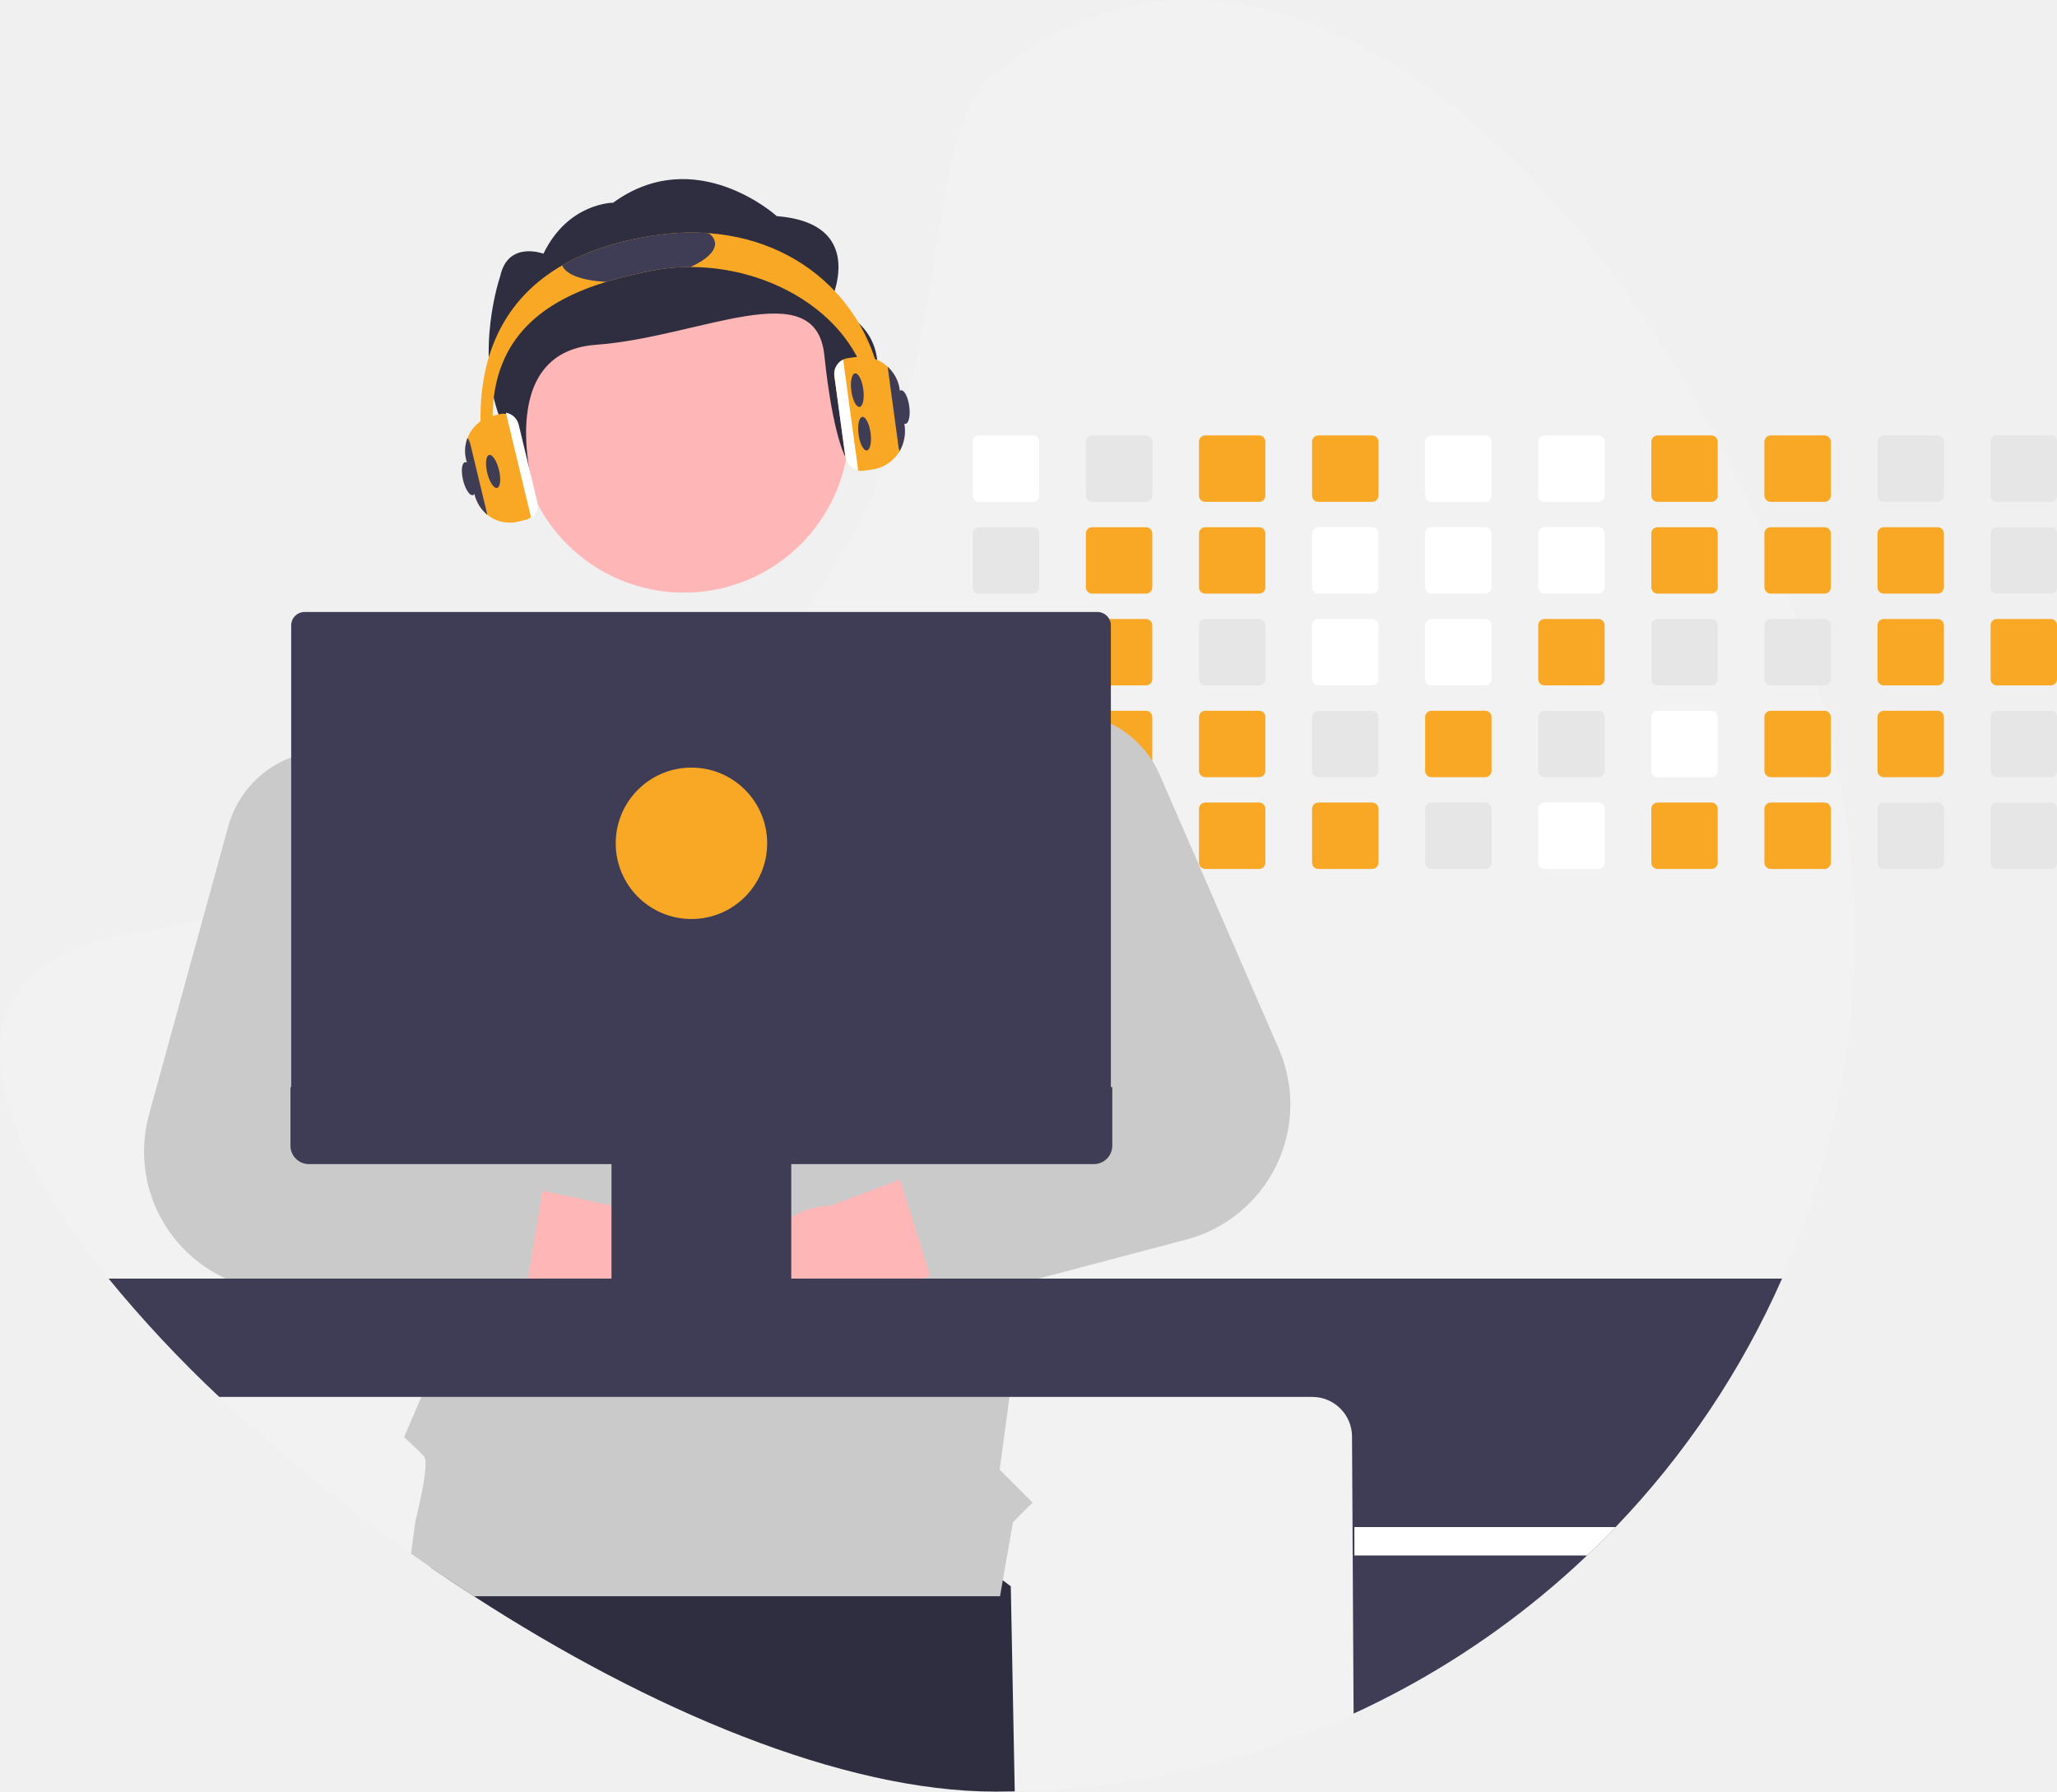
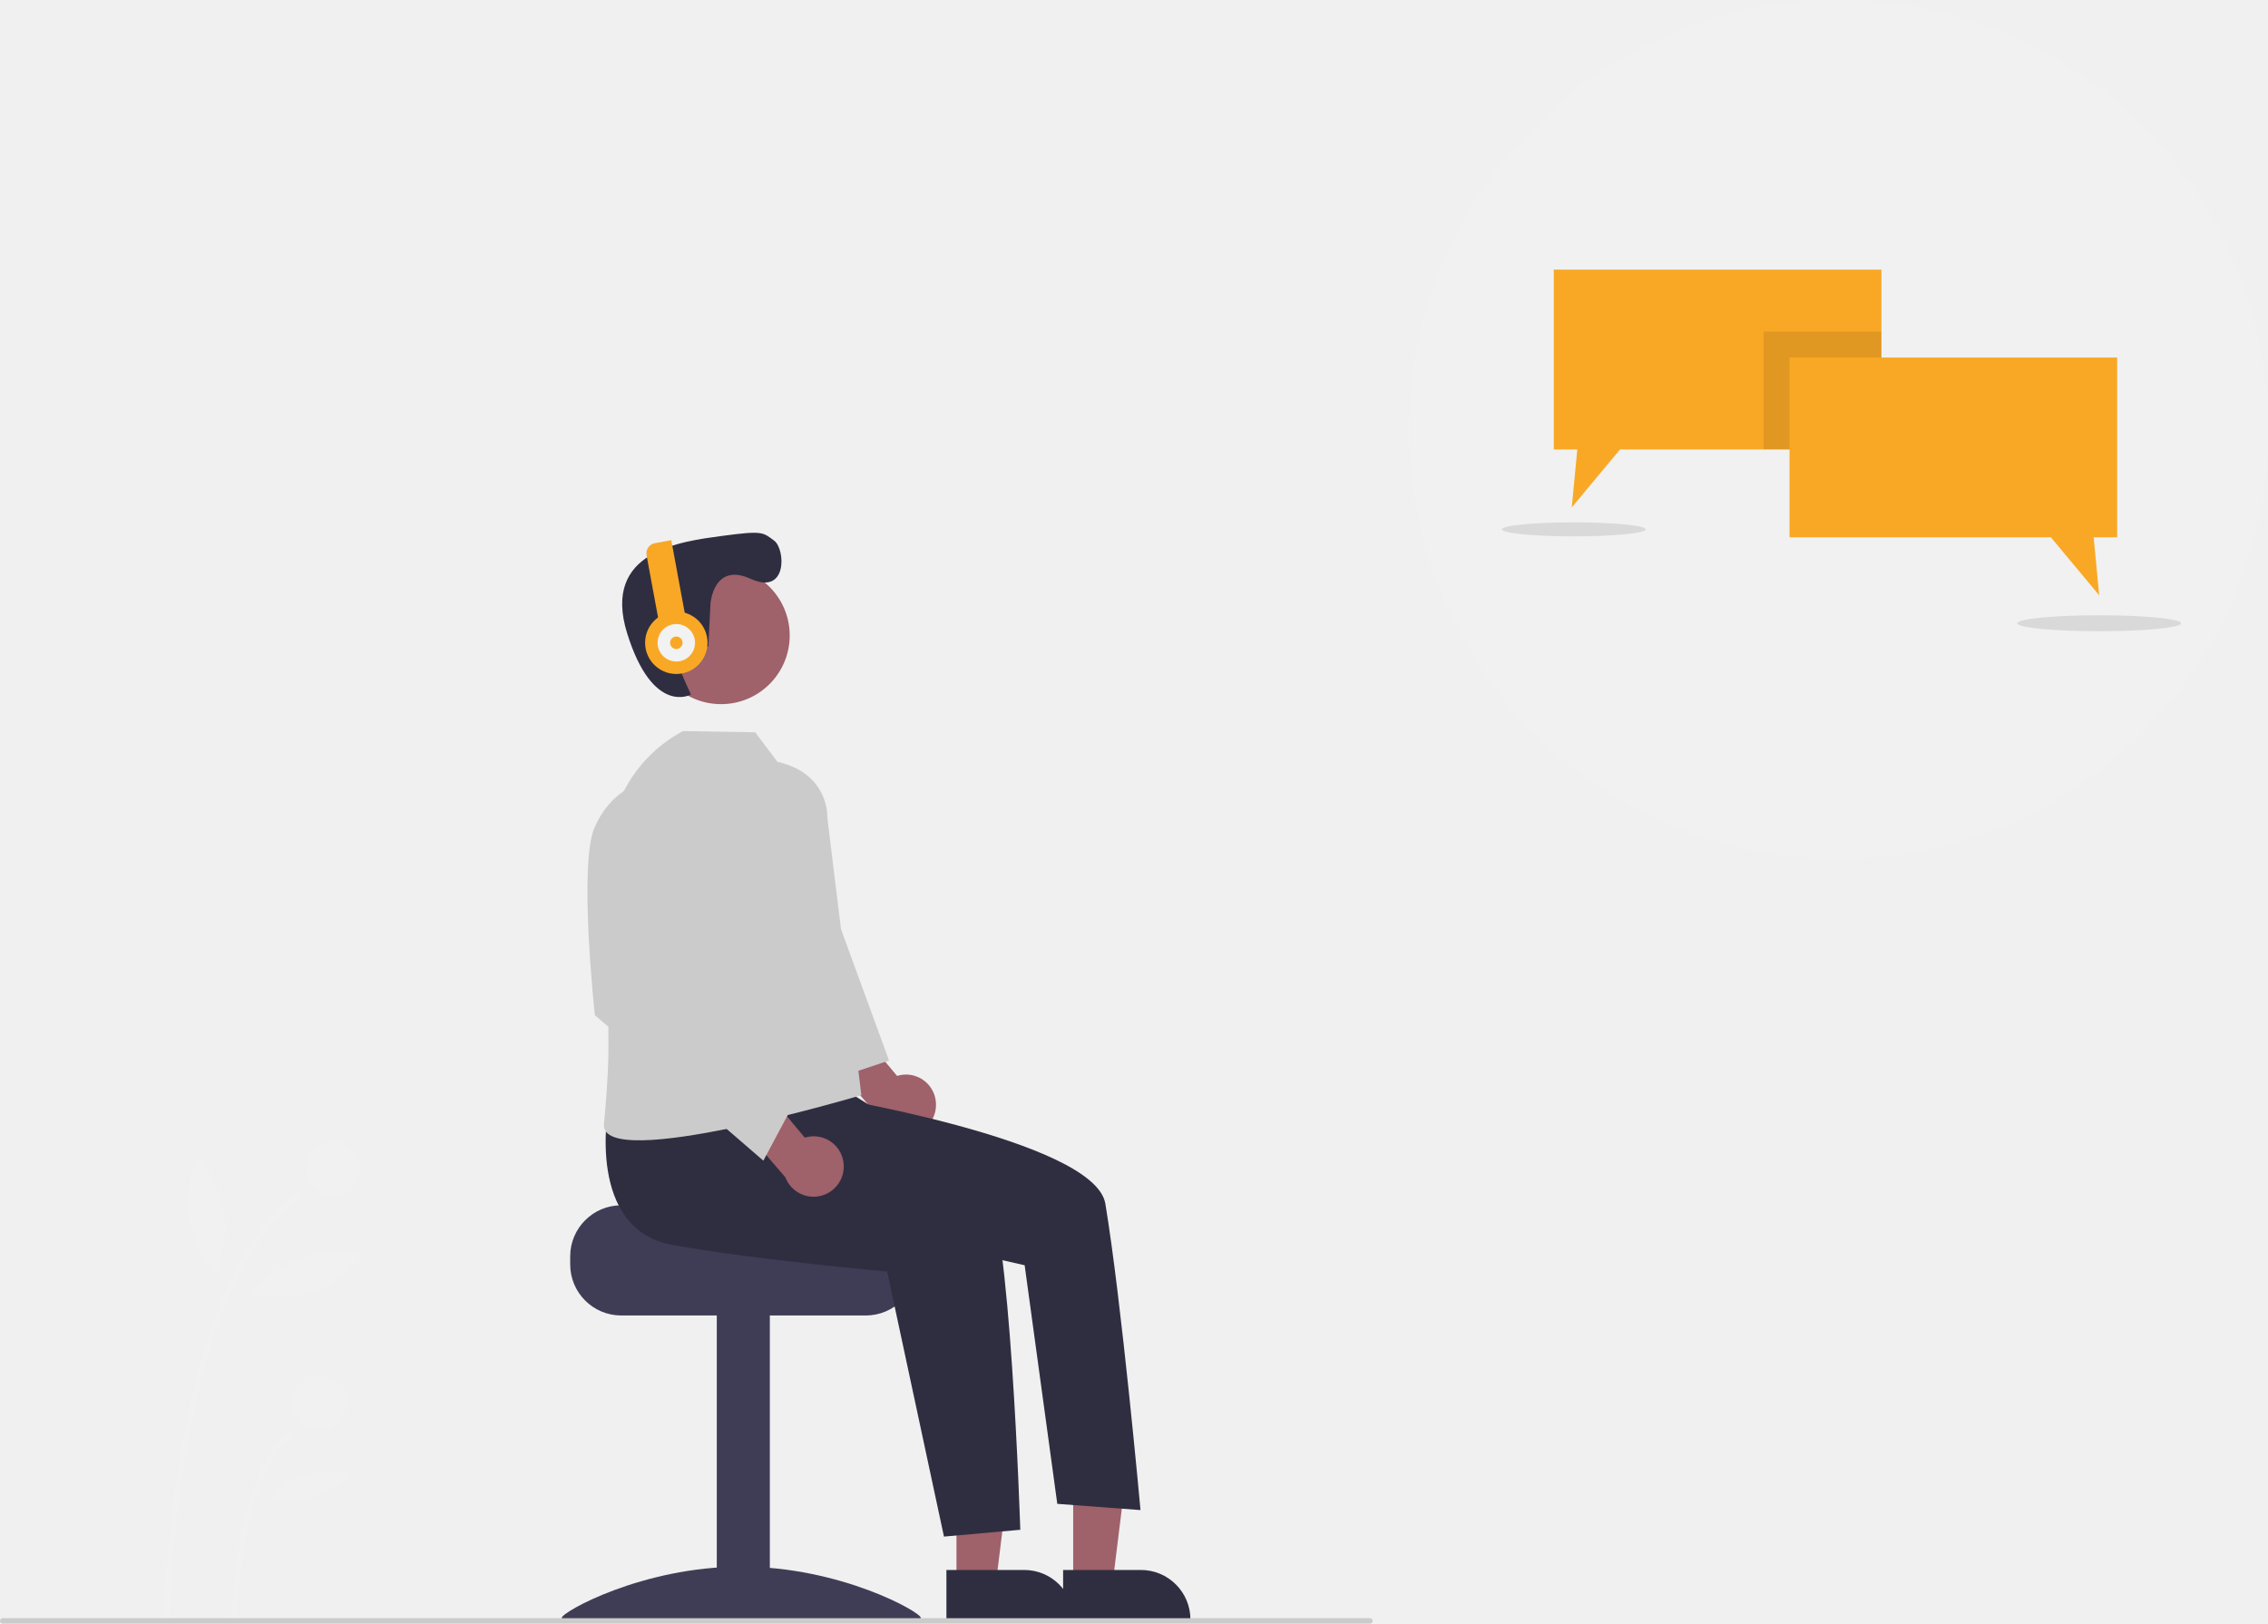
- <svg xmlns="http://www.w3.org/2000/svg" id="f1b25b43-9e03-45b3-af71-047f5bd7d8f3" data-name="Layer 1" width="850.538" height="740.83" viewBox="0 0 850.538 740.83">
-   <path d="M941.609,465.125a354.21,354.21,0,0,1-98.85,245.9q-5.745,6.015-11.8,11.74-9.225,8.775-19.07,16.87a353.934,353.934,0,0,1-217.58,80.69q-3.975.09-7.98.09c-63.43,0-143.21-33.88-215.61-80.78q-8.985-5.82-17.81-11.91-4.125-2.82-8.21-5.72a730.43,730.43,0,0,1-79.32-64.8,514.116,514.116,0,0,1-45.75-48.92c-55.63-68.62-67.9-130.45,11.41-143.16q14.085-2.25,27.34-4.81,19.2-3.69,36.75-7.97,23.64-5.745,44.42-12.46,6.99-2.25,13.66-4.59c65.74-23.09,109.74-53.2,139.69-85.87q7.62-8.295,14.05-16.79a236.055,236.055,0,0,0,17.83-27.12,254.898,254.898,0,0,0,18.41-41.05l.27-.78c23.83-68.74,16.58-132.5,42.87-153.84,112.38-91.23,252.29,38.69,317.96,191.9q4.965,11.58,9.34,23.3,1.965,5.235,3.79,10.49,4.8,13.695,8.71,27.46,1.5,5.25,2.86,10.49c.97,3.77,1.9,7.53,2.76,11.29C938.139,412.305,941.609,439.455,941.609,465.125Z" transform="translate(-174.731 -79.58524)" fill="#f2f2f2" />
-   <path d="M594.309,820.325q-3.975.09-7.98.09c-63.43,0-143.21-33.88-215.61-80.78q-8.985-5.82-17.81-11.91l5.16-31.4,156.21-20.74,78.4,59.95Z" transform="translate(-174.731 -79.58524)" fill="#2f2e41" />
-   <path d="M601.829,259.635h-22.26a2.601,2.601,0,0,0-2.6,2.6v22.27a2.593,2.593,0,0,0,2.6,2.59h22.26a2.599,2.599,0,0,0,2.6-2.59v-22.27A2.608,2.608,0,0,0,601.829,259.635Z" transform="translate(-174.731 -79.58524)" fill="#fff" />
-   <path d="M601.829,297.585h-22.26a2.601,2.601,0,0,0-2.6,2.6v22.27a2.593,2.593,0,0,0,2.6,2.59h22.26a2.599,2.599,0,0,0,2.6-2.59v-22.27A2.608,2.608,0,0,0,601.829,297.585Z" transform="translate(-174.731 -79.58524)" fill="#e6e6e6" />
-   <path d="M601.829,335.535h-22.26a2.601,2.601,0,0,0-2.6,2.6v22.26a2.595,2.595,0,0,0,2.6,2.6h22.26a2.601,2.601,0,0,0,2.6-2.6v-22.26A2.608,2.608,0,0,0,601.829,335.535Z" transform="translate(-174.731 -79.58524)" fill="#e6e6e6" />
-   <path d="M604.389,375.625a2.617,2.617,0,0,0-2.56-2.14h-22.26a2.601,2.601,0,0,0-2.6,2.6v22.26a2.595,2.595,0,0,0,2.6,2.6h22.26a2.601,2.601,0,0,0,2.6-2.6v-22.26A2.313,2.313,0,0,0,604.389,375.625Z" transform="translate(-174.731 -79.58524)" fill="#e6e6e6" />
-   <path d="M602.839,411.635a2.634,2.634,0,0,0-1.01-.2h-22.26a2.595,2.595,0,0,0-2.6,2.6v22.26a2.588,2.588,0,0,0,2.6,2.6h22.26a2.601,2.601,0,0,0,2.6-2.6v-22.26A2.616,2.616,0,0,0,602.839,411.635Z" transform="translate(-174.731 -79.58524)" fill="#e6e6e6" />
-   <path d="M648.589,259.635h-22.26a2.601,2.601,0,0,0-2.6,2.6v22.27a2.593,2.593,0,0,0,2.6,2.59h22.26a2.599,2.599,0,0,0,2.6-2.59v-22.27A2.608,2.608,0,0,0,648.589,259.635Z" transform="translate(-174.731 -79.58524)" fill="#e6e6e6" />
-   <path d="M648.589,297.585h-22.26a2.601,2.601,0,0,0-2.6,2.6v22.27a2.593,2.593,0,0,0,2.6,2.59h22.26a2.599,2.599,0,0,0,2.6-2.59v-22.27A2.608,2.608,0,0,0,648.589,297.585Z" transform="translate(-174.731 -79.58524)" fill="#f9a826" />
-   <path d="M648.589,335.535h-22.26a2.601,2.601,0,0,0-2.6,2.6v22.26a2.595,2.595,0,0,0,2.6,2.6h22.26a2.601,2.601,0,0,0,2.6-2.6v-22.26A2.608,2.608,0,0,0,648.589,335.535Z" transform="translate(-174.731 -79.58524)" fill="#f9a826" />
-   <path d="M648.589,373.485h-22.26a2.593,2.593,0,0,0-2.46,1.78,2.478,2.478,0,0,0-.14.82v22.26a2.595,2.595,0,0,0,2.6,2.6h22.26a2.601,2.601,0,0,0,2.6-2.6v-22.26A2.608,2.608,0,0,0,648.589,373.485Z" transform="translate(-174.731 -79.58524)" fill="#f9a826" />
-   <path d="M648.589,411.435h-22.26a2.595,2.595,0,0,0-2.6,2.6v22.26a2.595,2.595,0,0,0,2.6,2.6h22.26a2.601,2.601,0,0,0,2.6-2.6v-22.26A2.601,2.601,0,0,0,648.589,411.435Z" transform="translate(-174.731 -79.58524)" fill="#e6e6e6" />
-   <path d="M695.349,259.635h-22.26a2.601,2.601,0,0,0-2.6,2.6v22.27a2.593,2.593,0,0,0,2.6,2.59h22.26a2.599,2.599,0,0,0,2.6-2.59v-22.27A2.608,2.608,0,0,0,695.349,259.635Z" transform="translate(-174.731 -79.58524)" fill="#f9a826" />
-   <path d="M695.349,297.585h-22.26a2.601,2.601,0,0,0-2.6,2.6v22.27a2.593,2.593,0,0,0,2.6,2.59h22.26a2.599,2.599,0,0,0,2.6-2.59v-22.27A2.608,2.608,0,0,0,695.349,297.585Z" transform="translate(-174.731 -79.58524)" fill="#f9a826" />
-   <path d="M695.349,335.535h-22.26a2.601,2.601,0,0,0-2.6,2.6v22.26a2.595,2.595,0,0,0,2.6,2.6h22.26a2.601,2.601,0,0,0,2.6-2.6v-22.26A2.608,2.608,0,0,0,695.349,335.535Z" transform="translate(-174.731 -79.58524)" fill="#e6e6e6" />
-   <path d="M695.349,373.485h-22.26a2.601,2.601,0,0,0-2.6,2.6v22.26a2.595,2.595,0,0,0,2.6,2.6h22.26a2.601,2.601,0,0,0,2.6-2.6v-22.26A2.608,2.608,0,0,0,695.349,373.485Z" transform="translate(-174.731 -79.58524)" fill="#f9a826" />
-   <path d="M695.349,411.435h-22.26a2.595,2.595,0,0,0-2.6,2.6v22.26a2.595,2.595,0,0,0,2.6,2.6h22.26a2.601,2.601,0,0,0,2.6-2.6v-22.26A2.601,2.601,0,0,0,695.349,411.435Z" transform="translate(-174.731 -79.58524)" fill="#f9a826" />
-   <path d="M742.109,259.635h-22.26a2.601,2.601,0,0,0-2.6,2.6v22.27a2.593,2.593,0,0,0,2.6,2.59h22.26a2.599,2.599,0,0,0,2.6-2.59v-22.27A2.608,2.608,0,0,0,742.109,259.635Z" transform="translate(-174.731 -79.58524)" fill="#f9a826" />
-   <path d="M742.109,297.585h-22.26a2.601,2.601,0,0,0-2.6,2.6v22.27a2.593,2.593,0,0,0,2.6,2.59h22.26a2.599,2.599,0,0,0,2.6-2.59v-22.27A2.608,2.608,0,0,0,742.109,297.585Z" transform="translate(-174.731 -79.58524)" fill="#fff" />
-   <path d="M742.109,335.535h-22.26a2.601,2.601,0,0,0-2.6,2.6v22.26a2.595,2.595,0,0,0,2.6,2.6h22.26a2.601,2.601,0,0,0,2.6-2.6v-22.26A2.608,2.608,0,0,0,742.109,335.535Z" transform="translate(-174.731 -79.58524)" fill="#fff" />
-   <path d="M742.109,373.485h-22.26a2.601,2.601,0,0,0-2.6,2.6v22.26a2.595,2.595,0,0,0,2.6,2.6h22.26a2.601,2.601,0,0,0,2.6-2.6v-22.26A2.608,2.608,0,0,0,742.109,373.485Z" transform="translate(-174.731 -79.58524)" fill="#e6e6e6" />
-   <path d="M742.109,411.435h-22.26a2.595,2.595,0,0,0-2.6,2.6v22.26a2.595,2.595,0,0,0,2.6,2.6h22.26a2.601,2.601,0,0,0,2.6-2.6v-22.26A2.601,2.601,0,0,0,742.109,411.435Z" transform="translate(-174.731 -79.58524)" fill="#f9a826" />
-   <path d="M788.869,259.635h-22.27a2.599,2.599,0,0,0-2.59,2.6v22.27a2.591,2.591,0,0,0,2.59,2.59h22.27a2.599,2.599,0,0,0,2.6-2.59v-22.27A2.608,2.608,0,0,0,788.869,259.635Z" transform="translate(-174.731 -79.58524)" fill="#fff" />
-   <path d="M788.869,297.585h-22.27a2.599,2.599,0,0,0-2.59,2.6v22.27a2.59,2.59,0,0,0,2.59,2.59h22.27a2.599,2.599,0,0,0,2.6-2.59v-22.27A2.608,2.608,0,0,0,788.869,297.585Z" transform="translate(-174.731 -79.58524)" fill="#fff" />
-   <path d="M788.869,335.535h-22.27a2.599,2.599,0,0,0-2.59,2.6v22.26a2.593,2.593,0,0,0,2.59,2.6h22.27a2.601,2.601,0,0,0,2.6-2.6v-22.26A2.608,2.608,0,0,0,788.869,335.535Z" transform="translate(-174.731 -79.58524)" fill="#fff" />
-   <path d="M788.869,373.485h-22.27a2.599,2.599,0,0,0-2.59,2.6v22.26a2.593,2.593,0,0,0,2.59,2.6h22.27a2.601,2.601,0,0,0,2.6-2.6v-22.26A2.608,2.608,0,0,0,788.869,373.485Z" transform="translate(-174.731 -79.58524)" fill="#f9a826" />
-   <path d="M788.869,411.435h-22.27a2.593,2.593,0,0,0-2.59,2.6v22.26a2.593,2.593,0,0,0,2.59,2.6h22.27a2.601,2.601,0,0,0,2.6-2.6v-22.26A2.601,2.601,0,0,0,788.869,411.435Z" transform="translate(-174.731 -79.58524)" fill="#e6e6e6" />
-   <path d="M835.629,259.635h-22.27a2.599,2.599,0,0,0-2.59,2.6v22.27a2.591,2.591,0,0,0,2.59,2.59h22.27a2.599,2.599,0,0,0,2.6-2.59v-22.27A2.608,2.608,0,0,0,835.629,259.635Z" transform="translate(-174.731 -79.58524)" fill="#fff" />
-   <path d="M835.629,297.585h-22.27a2.599,2.599,0,0,0-2.59,2.6v22.27a2.59,2.59,0,0,0,2.59,2.59h22.27a2.599,2.599,0,0,0,2.6-2.59v-22.27A2.608,2.608,0,0,0,835.629,297.585Z" transform="translate(-174.731 -79.58524)" fill="#fff" />
-   <path d="M835.629,335.535h-22.27a2.599,2.599,0,0,0-2.59,2.6v22.26a2.593,2.593,0,0,0,2.59,2.6h22.27a2.601,2.601,0,0,0,2.6-2.6v-22.26A2.608,2.608,0,0,0,835.629,335.535Z" transform="translate(-174.731 -79.58524)" fill="#f9a826" />
-   <path d="M835.629,373.485h-22.27a2.599,2.599,0,0,0-2.59,2.6v22.26a2.593,2.593,0,0,0,2.59,2.6h22.27a2.601,2.601,0,0,0,2.6-2.6v-22.26A2.608,2.608,0,0,0,835.629,373.485Z" transform="translate(-174.731 -79.58524)" fill="#e6e6e6" />
-   <path d="M835.629,411.435h-22.27a2.593,2.593,0,0,0-2.59,2.6v22.26a2.593,2.593,0,0,0,2.59,2.6h22.27a2.601,2.601,0,0,0,2.6-2.6v-22.26A2.601,2.601,0,0,0,835.629,411.435Z" transform="translate(-174.731 -79.58524)" fill="#fff" />
-   <path d="M882.389,259.635h-22.27a2.599,2.599,0,0,0-2.59,2.6v22.27a2.591,2.591,0,0,0,2.59,2.59h22.27a2.599,2.599,0,0,0,2.6-2.59v-22.27A2.608,2.608,0,0,0,882.389,259.635Z" transform="translate(-174.731 -79.58524)" fill="#f9a826" />
-   <path d="M882.389,297.585h-22.27a2.599,2.599,0,0,0-2.59,2.6v22.27a2.59,2.59,0,0,0,2.59,2.59h22.27a2.599,2.599,0,0,0,2.6-2.59v-22.27A2.608,2.608,0,0,0,882.389,297.585Z" transform="translate(-174.731 -79.58524)" fill="#f9a826" />
-   <path d="M882.389,335.535h-22.27a2.599,2.599,0,0,0-2.59,2.6v22.26a2.593,2.593,0,0,0,2.59,2.6h22.27a2.601,2.601,0,0,0,2.6-2.6v-22.26A2.608,2.608,0,0,0,882.389,335.535Z" transform="translate(-174.731 -79.58524)" fill="#e6e6e6" />
-   <path d="M882.389,373.485h-22.27a2.599,2.599,0,0,0-2.59,2.6v22.26a2.593,2.593,0,0,0,2.59,2.6h22.27a2.601,2.601,0,0,0,2.6-2.6v-22.26A2.608,2.608,0,0,0,882.389,373.485Z" transform="translate(-174.731 -79.58524)" fill="#fff" />
-   <path d="M882.389,411.435h-22.27a2.593,2.593,0,0,0-2.59,2.6v22.26a2.593,2.593,0,0,0,2.59,2.6h22.27a2.601,2.601,0,0,0,2.6-2.6v-22.26A2.601,2.601,0,0,0,882.389,411.435Z" transform="translate(-174.731 -79.58524)" fill="#f9a826" />
-   <path d="M929.149,259.635h-22.27a2.599,2.599,0,0,0-2.59,2.6v22.27a2.591,2.591,0,0,0,2.59,2.59h22.27a2.599,2.599,0,0,0,2.6-2.59v-22.27A2.608,2.608,0,0,0,929.149,259.635Z" transform="translate(-174.731 -79.58524)" fill="#f9a826" />
-   <path d="M929.149,297.585h-22.27a2.599,2.599,0,0,0-2.59,2.6v22.27a2.59,2.59,0,0,0,2.59,2.59h22.27a2.599,2.599,0,0,0,2.6-2.59v-22.27A2.608,2.608,0,0,0,929.149,297.585Z" transform="translate(-174.731 -79.58524)" fill="#f9a826" />
-   <path d="M929.149,335.535h-22.27a2.599,2.599,0,0,0-2.59,2.6v22.26a2.593,2.593,0,0,0,2.59,2.6h22.27a2.601,2.601,0,0,0,2.6-2.6v-22.26A2.608,2.608,0,0,0,929.149,335.535Z" transform="translate(-174.731 -79.58524)" fill="#e6e6e6" />
-   <path d="M929.149,373.485h-22.27a2.599,2.599,0,0,0-2.59,2.6v22.26a2.593,2.593,0,0,0,2.59,2.6h22.27a2.601,2.601,0,0,0,2.6-2.6v-22.26A2.608,2.608,0,0,0,929.149,373.485Z" transform="translate(-174.731 -79.58524)" fill="#f9a826" />
-   <path d="M929.149,411.435h-22.27a2.593,2.593,0,0,0-2.59,2.6v22.26a2.593,2.593,0,0,0,2.59,2.6h22.27a2.601,2.601,0,0,0,2.6-2.6v-22.26A2.601,2.601,0,0,0,929.149,411.435Z" transform="translate(-174.731 -79.58524)" fill="#f9a826" />
-   <path d="M975.909,259.635h-22.27a2.599,2.599,0,0,0-2.59,2.6v22.27a2.591,2.591,0,0,0,2.59,2.59h22.27a2.599,2.599,0,0,0,2.6-2.59v-22.27A2.608,2.608,0,0,0,975.909,259.635Z" transform="translate(-174.731 -79.58524)" fill="#e6e6e6" />
-   <path d="M975.909,297.585h-22.27a2.599,2.599,0,0,0-2.59,2.6v22.27a2.59,2.59,0,0,0,2.59,2.59h22.27a2.599,2.599,0,0,0,2.6-2.59v-22.27A2.608,2.608,0,0,0,975.909,297.585Z" transform="translate(-174.731 -79.58524)" fill="#f9a826" />
-   <path d="M975.909,335.535h-22.27a2.599,2.599,0,0,0-2.59,2.6v22.26a2.593,2.593,0,0,0,2.59,2.6h22.27a2.601,2.601,0,0,0,2.6-2.6v-22.26A2.608,2.608,0,0,0,975.909,335.535Z" transform="translate(-174.731 -79.58524)" fill="#f9a826" />
-   <path d="M975.909,373.485h-22.27a2.599,2.599,0,0,0-2.59,2.6v22.26a2.593,2.593,0,0,0,2.59,2.6h22.27a2.601,2.601,0,0,0,2.6-2.6v-22.26A2.608,2.608,0,0,0,975.909,373.485Z" transform="translate(-174.731 -79.58524)" fill="#f9a826" />
-   <path d="M975.909,411.435h-22.27a2.593,2.593,0,0,0-2.59,2.6v22.26a2.593,2.593,0,0,0,2.59,2.6h22.27a2.601,2.601,0,0,0,2.6-2.6v-22.26A2.601,2.601,0,0,0,975.909,411.435Z" transform="translate(-174.731 -79.58524)" fill="#e6e6e6" />
-   <path d="M1022.669,259.635h-22.27a2.599,2.599,0,0,0-2.59,2.6v22.27a2.591,2.591,0,0,0,2.59,2.59h22.27a2.599,2.599,0,0,0,2.6-2.59v-22.27A2.608,2.608,0,0,0,1022.669,259.635Z" transform="translate(-174.731 -79.58524)" fill="#e6e6e6" />
-   <path d="M1022.669,297.585h-22.27a2.599,2.599,0,0,0-2.59,2.6v22.27a2.591,2.591,0,0,0,2.59,2.59h22.27a2.599,2.599,0,0,0,2.6-2.59v-22.27A2.608,2.608,0,0,0,1022.669,297.585Z" transform="translate(-174.731 -79.58524)" fill="#e6e6e6" />
-   <path d="M1022.669,335.535h-22.27a2.599,2.599,0,0,0-2.59,2.6v22.26a2.593,2.593,0,0,0,2.59,2.6h22.27a2.601,2.601,0,0,0,2.6-2.6v-22.26A2.608,2.608,0,0,0,1022.669,335.535Z" transform="translate(-174.731 -79.58524)" fill="#f9a826" />
-   <path d="M1022.669,373.485h-22.27a2.599,2.599,0,0,0-2.59,2.6v22.26a2.593,2.593,0,0,0,2.59,2.6h22.27a2.601,2.601,0,0,0,2.6-2.6v-22.26A2.608,2.608,0,0,0,1022.669,373.485Z" transform="translate(-174.731 -79.58524)" fill="#e6e6e6" />
-   <path d="M1022.669,411.435h-22.27a2.593,2.593,0,0,0-2.59,2.6v22.26a2.593,2.593,0,0,0,2.59,2.6h22.27a2.601,2.601,0,0,0,2.6-2.6v-22.26A2.601,2.601,0,0,0,1022.669,411.435Z" transform="translate(-174.731 -79.58524)" fill="#e6e6e6" />
-   <polygon points="336.095 660.051 335.475 660.051 336.005 659.981 336.095 660.051" fill="#2f2e41" />
-   <circle id="b6132315-04e2-4cdb-a713-107c9cd58b0b" data-name="ab6171fa-7d69-4734-b81c-8dff60f9761b" cx="282.814" cy="176.733" r="68.322" fill="#ffb6b6" />
-   <path id="f4304bdd-ba2d-4fff-b404-410205410c5d" data-name="bf427902-b9bf-4946-b5d7-5c1c7e04535e" d="M517.377,206.226s17.869-34.161-21.444-37.266c0,0-33.515-30.402-67.676-5.558,0,0-18.633,0-28.823,21.086,0,0-14.655-5.558-17.876,9.317,0,0-10.723,31.055,0,59.005,10.723,27.95,14.285,31.055,14.285,31.055s-17.621-58.598,25.27-61.704,90.887-29.909,94.461,4.251,8.953,42.578,8.953,42.578S558.479,220.201,517.377,206.226Z" transform="translate(-174.731 -79.58524)" fill="#2f2e41" />
-   <path d="M634.279,424.695l-.22,1.16-2.47,13.04-17.07,90.2-1.01,5.31-2.12,11.23-2.9,15.32-6.43,33.95-1.84,9.73-.69,3.65-.24,1.28-1.91,10.07-.58,3.04-4.66,34.53-4.07,30.09,13.62,13.62-8.12,8.12-5.33,30.53.01.07H370.719q-13.2-8.55-26.02-17.63l1.79-13.4s6.16-23.93,3.57-26.79c-2.58-2.86-8.24-7.97-8.24-7.97l7.13-16.64.99-2.31-1.66-34.43-.04-.83-.55-11.35-.07-1.46-.11-2.19-2.11-43.68-.04-.72-.64-13.24-.6-12.59-.26-5.31-2.57-53.13-1.74-36.08-1.52-31.41,6.11-2.07,65.35-22.21,27.07-35.19,56.34.42,27.58.21,46.02,42.68,10.47,5,.08.04,7.51,3.59,19.04,9.09,20.13,9.62,10.33,4.93Z" transform="translate(-174.731 -79.58524)" fill="#cacaca" />
-   <path d="M443.84,637.136a30.286,30.286,0,0,1-40.664-22.43L296.617,599.588l37.043-41.902,95.511,20.78a30.45,30.45,0,0,1,14.669,58.67Z" transform="translate(-174.731 -79.58524)" fill="#ffb6b6" />
-   <path d="M396.329,560.955a13.522,13.522,0,0,0-7.89-4.87l-43.72-9.09-4.49-.93a18.933,18.933,0,0,1-12.53-9.07,19.161,19.161,0,0,1-2.45-7.9,18.895,18.895,0,0,1,.89-7.48l15.15-45.65,9.83-29.62a41.792,41.792,0,0,0,2.09-11.05,43.349,43.349,0,0,0-9.07-28.89,42.693,42.693,0,0,0-49.01-13.64c-.25.09-.51.19-.76.29a42.583,42.583,0,0,0-25.31,28.41l-10.68,38.85-22.03,80.09a57.766,57.766,0,0,0,48.96,72.68l62.97,7.38,29.14,3.42a13.497,13.497,0,0,0,14.84-10.73,4.895,4.895,0,0,0,.11-.55l.7-4.32,5.93-36.38.06-.37A13.475,13.475,0,0,0,396.329,560.955Z" transform="translate(-174.731 -79.58524)" fill="#cacaca" />
-   <path d="M511.714,638.302a30.286,30.286,0,0,0,37.094-27.94l103.362-29.994L609.588,544.109l-91.626,34.041a30.45,30.45,0,0,0-6.249,60.152Z" transform="translate(-174.731 -79.58524)" fill="#ffb6b6" />
-   <path d="M703.489,513.275,654.329,400.135a42.819,42.819,0,0,0-20.27-21.35,43.356,43.356,0,0,0-8.78-3.2c-.47-.12-.94-.23-1.41-.32a42.132,42.132,0,0,0-19.48.36,42.814,42.814,0,0,0-27.34,21.73,1.004,1.004,0,0,0-.08.14,43.1,43.1,0,0,0-.37,38.85l.61,1.22,34.74,69.77a18.9,18.9,0,0,1-10.5,26.19l-2.44.88-43.88,15.85a13.497,13.497,0,0,0-8.33,16.79l.11.35,12.3,39.36c.06.18.12.36.19.54a7.054,7.054,0,0,0,.4.99,13.482,13.482,0,0,0,15.81,7.53l23.68-6.25,4.83-1.28,61.15-16.15a57.76,57.76,0,0,0,38.22-78.86Z" transform="translate(-174.731 -79.58524)" fill="#cacaca" />
-   <path d="M219.629,608.285a514.116,514.116,0,0,0,45.75,48.92h451.97a16.446,16.446,0,0,1,16.42,16.43l.65,114.53a355.43,355.43,0,0,0,77.47-48.53q9.84-8.085,19.07-16.87,6.045-5.73,11.8-11.74a355.629,355.629,0,0,0,68.82-102.74Z" transform="translate(-174.731 -79.58524)" fill="#3f3d56" />
-   <path d="M842.759,711.025q-5.745,6.015-11.8,11.74H734.749v-11.74Z" transform="translate(-174.731 -79.58524)" fill="#fff" />
-   <path d="M633.379,335.535a5.538,5.538,0,0,0-4.87-2.9H300.669a5.555,5.555,0,0,0-5.54,5.55v196.22H634.059V338.185A5.385,5.385,0,0,0,633.379,335.535Z" transform="translate(-174.731 -79.58524)" fill="#3f3d56" />
-   <path d="M294.832,529.092V553.306a7.644,7.644,0,0,0,7.644,7.644H427.573v47.787h-1.662a.993.993,0,0,0-.993.993v3.324a.993.993,0,0,0,.993.993h77.658a.993.993,0,0,0,.993-.993v-3.324a.993.993,0,0,0-.993-.993h-1.662V560.95H627.004a7.644,7.644,0,0,0,7.644-7.644V529.092Z" transform="translate(-174.731 -79.58524)" fill="#3f3d56" />
-   <circle cx="285.903" cy="348.704" r="31.306" fill="#f9a826" />
-   <path d="M540.399,252.585h-5c0-37.8-37.41-62.57-75.15-62.59a82.382,82.382,0,0,0-16.35,1.59c-6.06,1.21-12.35,2.66-18.53,4.55-24.37,7.47-46.97,21.91-46.97,56.45a78.591,78.591,0,0,0,2.54,19.88l-4.84,1.26a83.876,83.876,0,0,1-2.7-21.14c0-30.18,12.39-50.91,33.79-63.27,11.25-6.5,24.98-10.69,40.71-12.73a97.131,97.131,0,0,1,19.75-.6C511.049,179.105,540.399,212.385,540.399,252.585Z" transform="translate(-174.731 -79.58524)" fill="#f9a826" />
-   <path d="M548.729,255.355l-1.97-14.56a15.71,15.71,0,0,0-5-9.56,15.816,15.816,0,0,0-13.25-4l-3.13.43a6.524,6.524,0,0,0-4.35,2.53,6.548,6.548,0,0,0-1.29,4.87l4.55,33.54a6.577,6.577,0,0,0,5.3,5.57,6.154,6.154,0,0,0,1.22.12,6.499,6.499,0,0,0,.88-.06l3.5-.47a15.791,15.791,0,0,0,10.74-6.43c.27-.38.53-.77.77-1.17A16.748,16.748,0,0,0,548.729,255.355Z" transform="translate(-174.731 -79.58524)" fill="#f9a826" />
-   <path d="M523.359,228.275a6.432,6.432,0,0,0-2.33,1.92,6.548,6.548,0,0,0-1.29,4.87l4.55,33.54a6.577,6.577,0,0,0,5.3,5.57Z" transform="translate(-174.731 -79.58524)" fill="#fff" />
-   <path d="M548.729,255.355l-1.97-14.56a15.71,15.71,0,0,0-5-9.56l4.53,33.37a6.176,6.176,0,0,0,.41,1.56A16.748,16.748,0,0,0,548.729,255.355Z" transform="translate(-174.731 -79.58524)" fill="#3f3d56" />
-   <ellipse cx="532.218" cy="258.909" rx="2.5" ry="7" transform="translate(-204.7047 -5.69071) rotate(-7.72549)" fill="#3f3d56" />
-   <ellipse cx="529.218" cy="240.909" rx="2.5" ry="7" transform="translate(-202.3122 -6.25736) rotate(-7.72549)" fill="#3f3d56" />
-   <ellipse cx="548.218" cy="247.909" rx="2.5" ry="7" transform="translate(-203.0808 -3.63971) rotate(-7.72549)" fill="#3f3d56" />
-   <path d="M460.249,189.995a82.382,82.382,0,0,0-16.35,1.59c-6.06,1.21-12.35,2.66-18.53,4.55-9.65-.47-16.75-2.97-18.18-6.82,11.25-6.5,24.98-10.69,40.71-12.73a97.131,97.131,0,0,1,19.75-.6,5.727,5.727,0,0,1,2.72,3.82C470.839,183.285,466.869,186.985,460.249,189.995Z" transform="translate(-174.731 -79.58524)" fill="#3f3d56" />
-   <path d="M396.409,287.285l-7.7-32.01a6.024,6.024,0,0,0-4.88-4.55,6.733,6.733,0,0,0-1-.08,6.026,6.026,0,0,0-1.4.17l-2.98.72a14.904,14.904,0,0,0-10.99,17.96l3.45,14.36a15.845,15.845,0,0,0,5.34,8.62,14.045,14.045,0,0,0,1.36.97,14.809,14.809,0,0,0,11.37,1.84l2.97-.72a5.84,5.84,0,0,0,2.17-1.01A5.993,5.993,0,0,0,396.409,287.285Z" transform="translate(-174.731 -79.58524)" fill="#f9a826" />
-   <ellipse cx="378.629" cy="274.523" rx="2.5" ry="7" transform="translate(-228.4506 16.61926) rotate(-13.53051)" fill="#3f3d56" />
-   <ellipse cx="368.629" cy="277.523" rx="2.5" ry="7" transform="translate(-229.4301 14.36289) rotate(-13.53051)" fill="#3f3d56" />
-   <path d="M396.899,287.165l-7.7-32.01a6.532,6.532,0,0,0-5.29-4.92l10.51,43.72A6.511,6.511,0,0,0,396.899,287.165Z" transform="translate(-174.731 -79.58524)" fill="#fff" />
-   <path d="M369.199,263.155a6.476,6.476,0,0,0-1.17-2.45,14.725,14.725,0,0,0-.57,8.79l3.45,14.36a15.845,15.845,0,0,0,5.34,8.62Z" transform="translate(-174.731 -79.58524)" fill="#3f3d56" />
+ <svg xmlns="http://www.w3.org/2000/svg" id="a5531c2a-42c0-48e3-8177-211774c58b20" data-name="Layer 1" width="834.398" height="597.283" viewBox="0 0 834.398 597.283">
+   <path d="M244.973,747.179l-2-.039a463.833,463.833,0,0,1,7.1-66.287c8.648-46.881,23.029-77.67,42.743-91.512l1.148,1.637C247.912,623.312,244.996,745.943,244.973,747.179Z" transform="translate(-182.8008 -151.3585)" fill="#f1f1f1" />
+   <path d="M269.973,746.7l-2-.039c.043-2.215,1.293-54.414,21.843-68.842l1.148,1.637C271.243,693.302,269.983,746.168,269.973,746.7Z" transform="translate(-182.8008 -151.3585)" fill="#f1f1f1" />
+   <circle cx="122.541" cy="429.801" r="10" fill="#f1f1f1" />
+   <circle cx="117.589" cy="515.801" r="10" fill="#f1f1f1" />
+   <path d="M265.312,597.154c1.879,12.004-3.019,22.741-3.019,22.741s-7.945-8.726-9.825-20.73,3.019-22.741,3.019-22.741S263.432,585.15,265.312,597.154Z" transform="translate(-182.8008 -151.3585)" fill="#f1f1f1" />
+   <path d="M297.999,626.308c-11.493,3.942-22.919.99-22.919.99s7.208-9.344,18.701-13.286,22.919-.99,22.919-.99S309.492,622.365,297.999,626.308Z" transform="translate(-182.8008 -151.3585)" fill="#f1f1f1" />
+   <path d="M298.368,702.469a31.135,31.135,0,0,1-16.064.694,28.374,28.374,0,0,1,29.172-10.006A31.134,31.134,0,0,1,298.368,702.469Z" transform="translate(-182.8008 -151.3585)" fill="#f1f1f1" />
+   <circle cx="676.376" cy="158.022" r="158.022" fill="#f1f1f1" />
+   <polygon points="692.179 99.191 692.179 165.34 596.02 165.34 578.256 186.654 580.284 165.34 571.641 165.34 571.641 99.191 692.179 99.191" fill="#f9a826" />
+   <rect x="648.814" y="121.975" width="43.364" height="43.364" opacity="0.1" style="isolation:isolate" />
+   <polygon points="658.369 131.53 778.907 131.53 778.907 197.679 770.262 197.679 772.292 218.994 754.53 197.679 658.369 197.679 658.369 131.53" fill="#f9a826" />
+   <ellipse cx="578.991" cy="194.739" rx="26.459" ry="2.581" opacity="0.1" style="isolation:isolate" />
+   <ellipse cx="772.292" cy="229.283" rx="30.134" ry="2.94" opacity="0.1" style="isolation:isolate" />
+   <path d="M411.345,594.755h48.356c0,2.072,52.86,3.754,52.86,3.754a19.31,19.31,0,0,1,3.168,3.003,18.633,18.633,0,0,1,4.355,12.011v3.003a18.775,18.775,0,0,1-18.768,18.768H411.345a18.784,18.784,0,0,1-18.768-18.768v-3.003A18.794,18.794,0,0,1,411.345,594.755Z" transform="translate(-182.8008 -151.3585)" fill="#3f3d56" />
+   <rect x="263.708" y="483.189" width="19.518" height="112.662" fill="#3f3d56" />
+   <path d="M521.58,746.524c0,2.109-29.577.816-66.063.816S389.455,748.633,389.455,746.524s29.577-18.833,66.063-18.833S521.58,744.415,521.58,746.524Z" transform="translate(-182.8008 -151.3585)" fill="#3f3d56" />
+   <polygon points="351.891 582.293 366.417 582.292 373.328 526.261 351.888 526.262 351.891 582.293" fill="#9f616a" />
+   <path d="M530.986,728.908l28.608-.001h.001a18.232,18.232,0,0,1,18.231,18.231v.592l-46.839.002Z" transform="translate(-182.8008 -151.3585)" fill="#2f2e41" />
+   <polygon points="394.825 582.293 409.352 582.292 416.262 526.261 394.823 526.262 394.825 582.293" fill="#9f616a" />
+   <path d="M573.92,728.908l28.608-.001h.001a18.232,18.232,0,0,1,18.231,18.231v.592l-46.839.002Z" transform="translate(-182.8008 -151.3585)" fill="#2f2e41" />
+   <path d="M527.067,556.319a11.045,11.045,0,0,0-14.243-9.163l-16.167-19.381L482.483,534.728l23.216,27.049a11.104,11.104,0,0,0,21.368-5.457Z" transform="translate(-182.8008 -151.3585)" fill="#9f616a" />
+   <polygon points="289.9 290.006 299.382 293.899 301.678 320.687 327.078 390.153 305.505 397.333 281.538 350.736 289.9 290.006" fill="#cbcbcb" />
+   <circle cx="265.275" cy="233.781" r="25.257" fill="#9f616a" />
+   <path d="M444.19,373.386s1.108-15.344,14.782-9.088,12.782-10.988,8.65-14.036-4.001-3.801-19.114-1.763-44.454,5.493-34.967,35.881S437,406.859,437,406.859s-12.921-27.251-5.28-22.042l7.641,5.21,4.032-.854Z" transform="translate(-182.8008 -151.3585)" fill="#2f2e41" />
+   <path d="M425.821,383.479l-5.147-27.863a3.811,3.811,0,0,1,3.056-4.44l6.037-1.115,5.84,31.611Z" transform="translate(-182.8008 -151.3585)" fill="#f9a826" />
+   <circle cx="248.819" cy="236.459" r="11.481" fill="#f9a826" />
+   <circle cx="248.819" cy="236.459" r="6.888" fill="#f2f2f2" />
+   <circle cx="248.819" cy="236.459" r="2.296" fill="#f9a826" />
+   <path d="M406.622,558.874s-8.475,44.813,23.77,50.519,78.791,9.717,78.791,9.717l20.902,97.522,28.082-2.507s-3.735-117.395-12.919-126.579-52.854-36.062-52.854-36.062Z" transform="translate(-182.8008 -151.3585)" fill="#2f2e41" />
+   <path d="M469.598,540.092l14.102,14.147s101.827,16.402,105.755,39.92c5.931,35.508,12.936,112.721,12.936,112.721L571.776,704.585l-12.005-87.771L510.787,605.672l-55.73-30.372Z" transform="translate(-182.8008 -151.3585)" fill="#2f2e41" />
+   <path d="M468.814,431.606l-8.191-10.861-26.564-.435,0,0a51.75,51.75,0,0,0-27.436,45.682v68.721S407,543.859,405,564.859c-1.726,18.12,94.701-10.619,94.701-10.619L487.183,452.258S488.189,436.013,468.814,431.606Z" transform="translate(-182.8008 -151.3585)" fill="#cbcbcb" />
+   <path d="M493.121,579.034a11.045,11.045,0,0,0-14.243-9.163L462.711,550.491l-14.174,6.952,23.216,27.049a11.104,11.104,0,0,0,21.368-5.457Z" transform="translate(-182.8008 -151.3585)" fill="#9f616a" />
+   <path d="M426.042,442.716l-8.419-2.802s-10.092,2.221-16.073,15.814.106,69.083.106,69.083l61.985,53.522L475.378,556.374,441,509.859S455.749,459.738,426.042,442.716Z" transform="translate(-182.8008 -151.3585)" fill="#cbcbcb" />
+   <path d="M686.801,748.641h-503a1,1,0,0,1,0-2h503a1,1,0,0,1,0,2Z" transform="translate(-182.8008 -151.3585)" fill="#cbcbcb" />
</svg>
